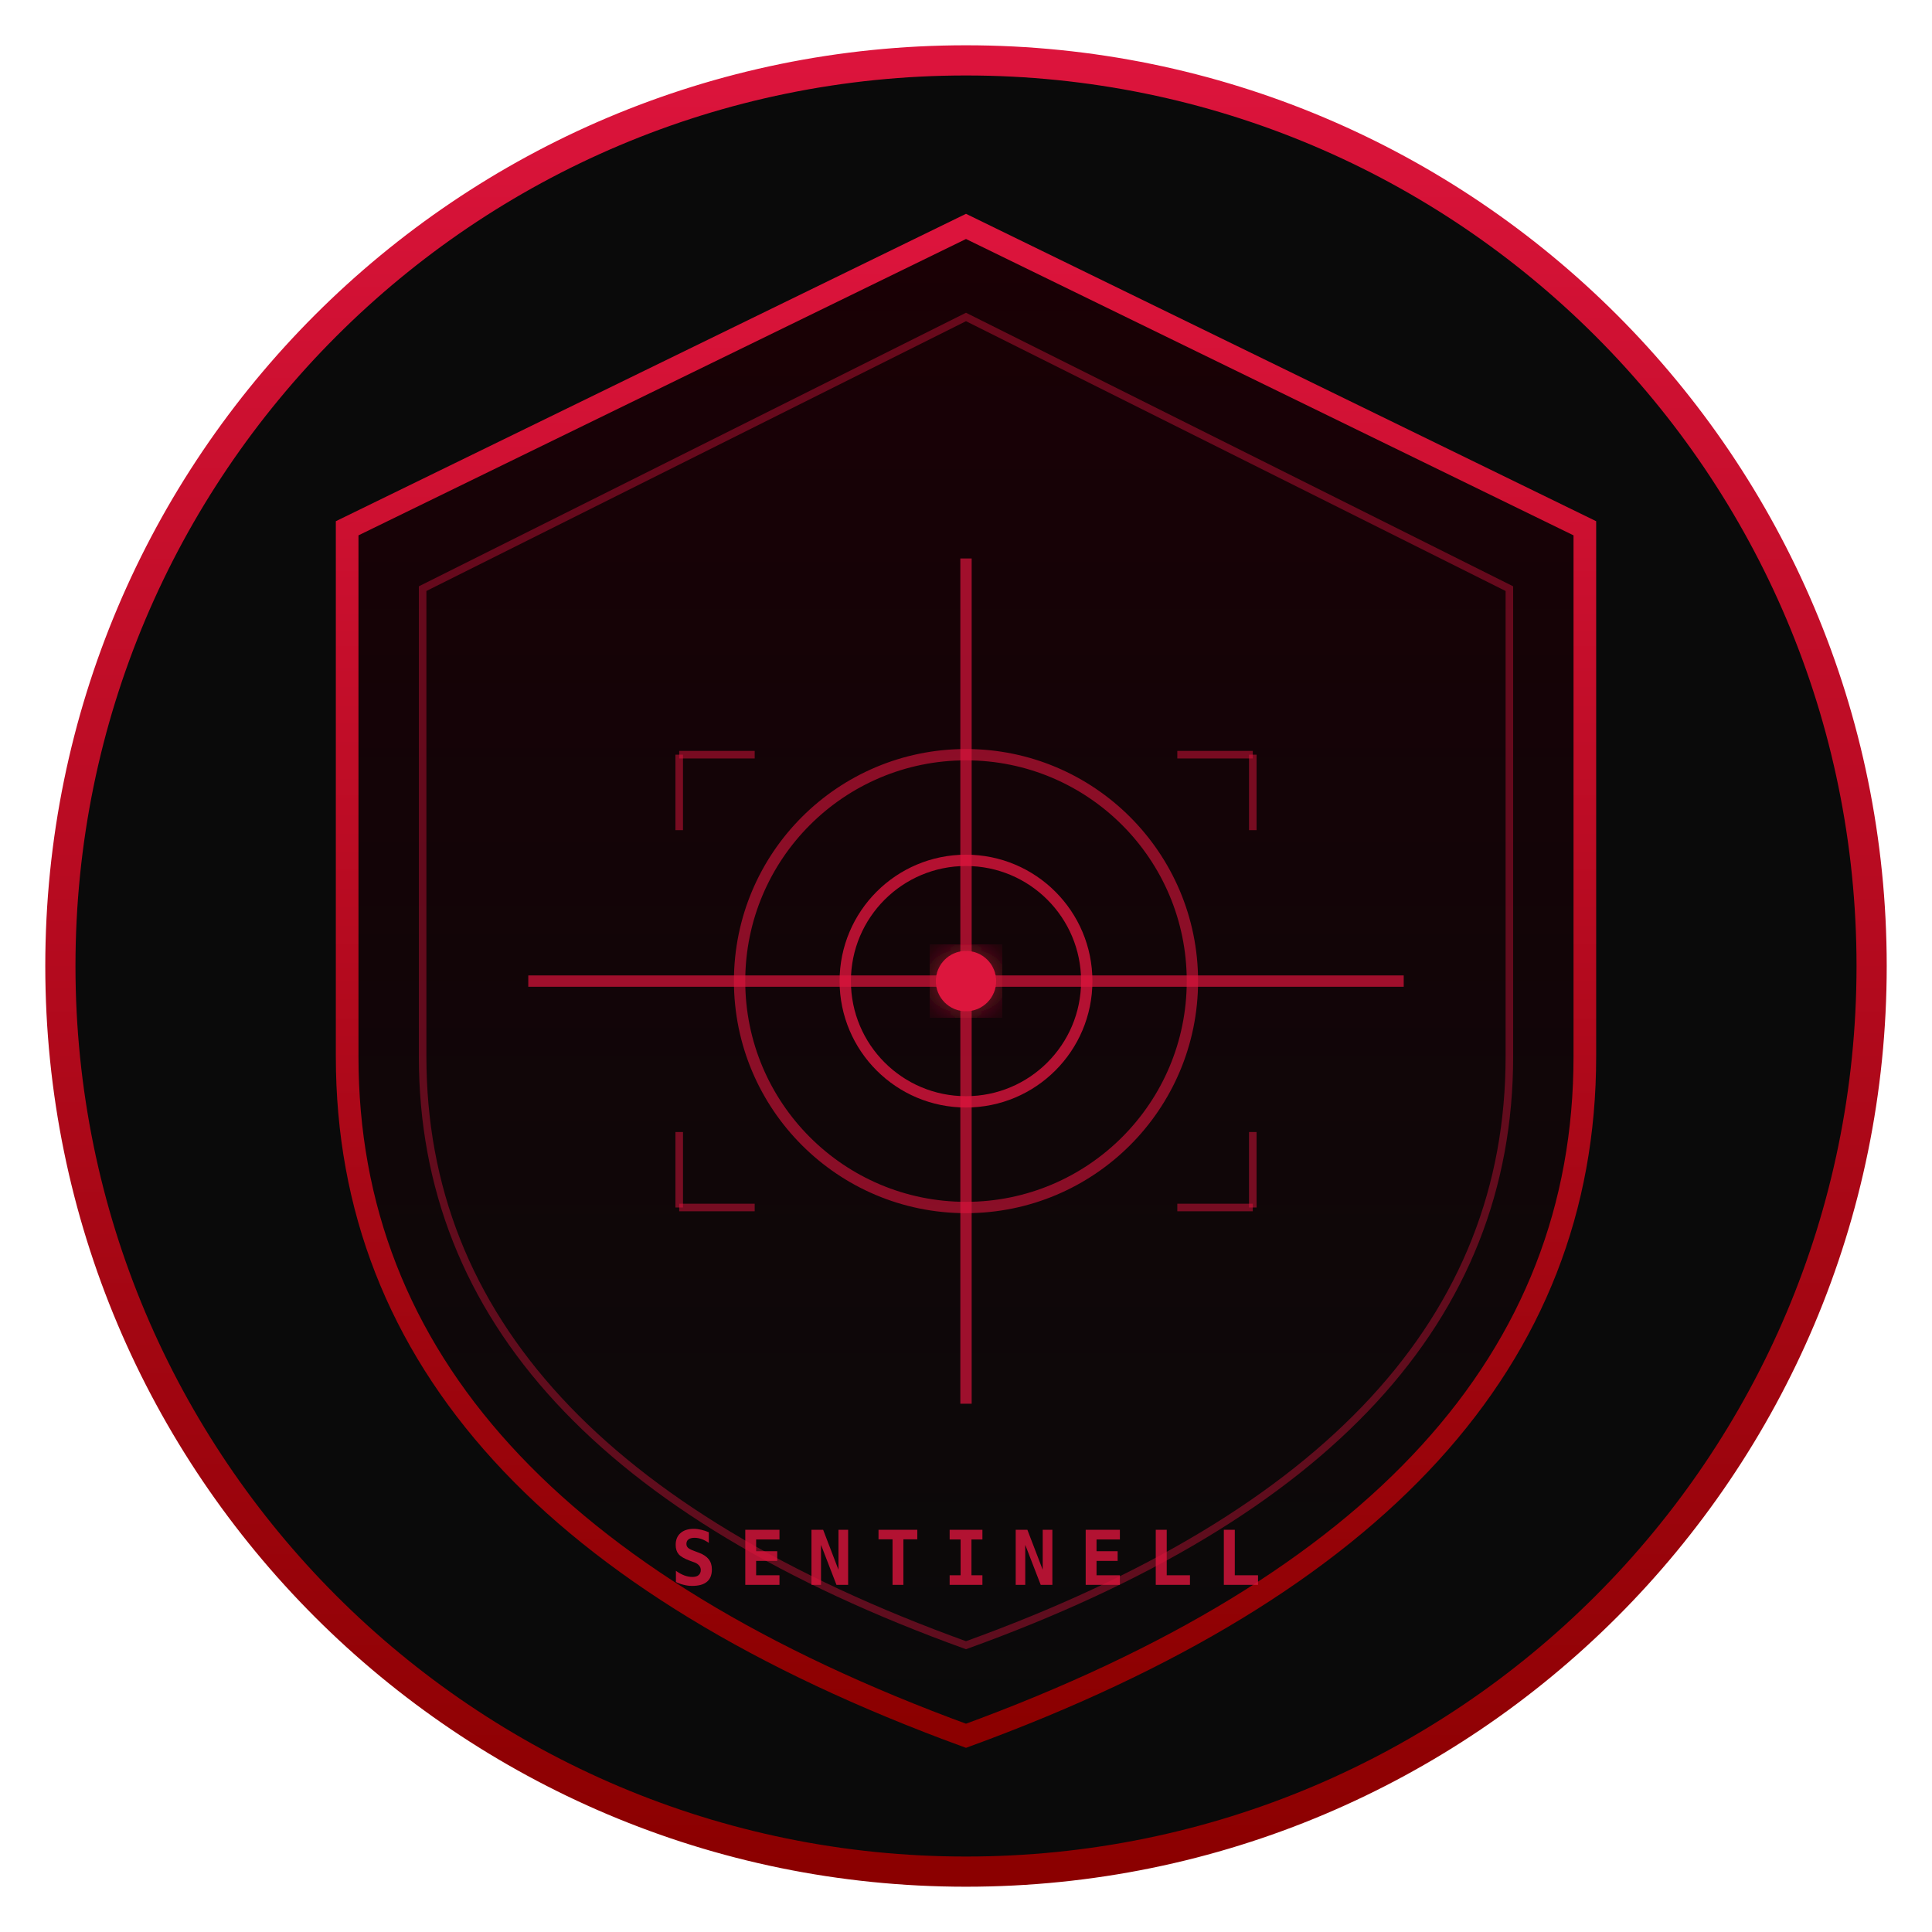
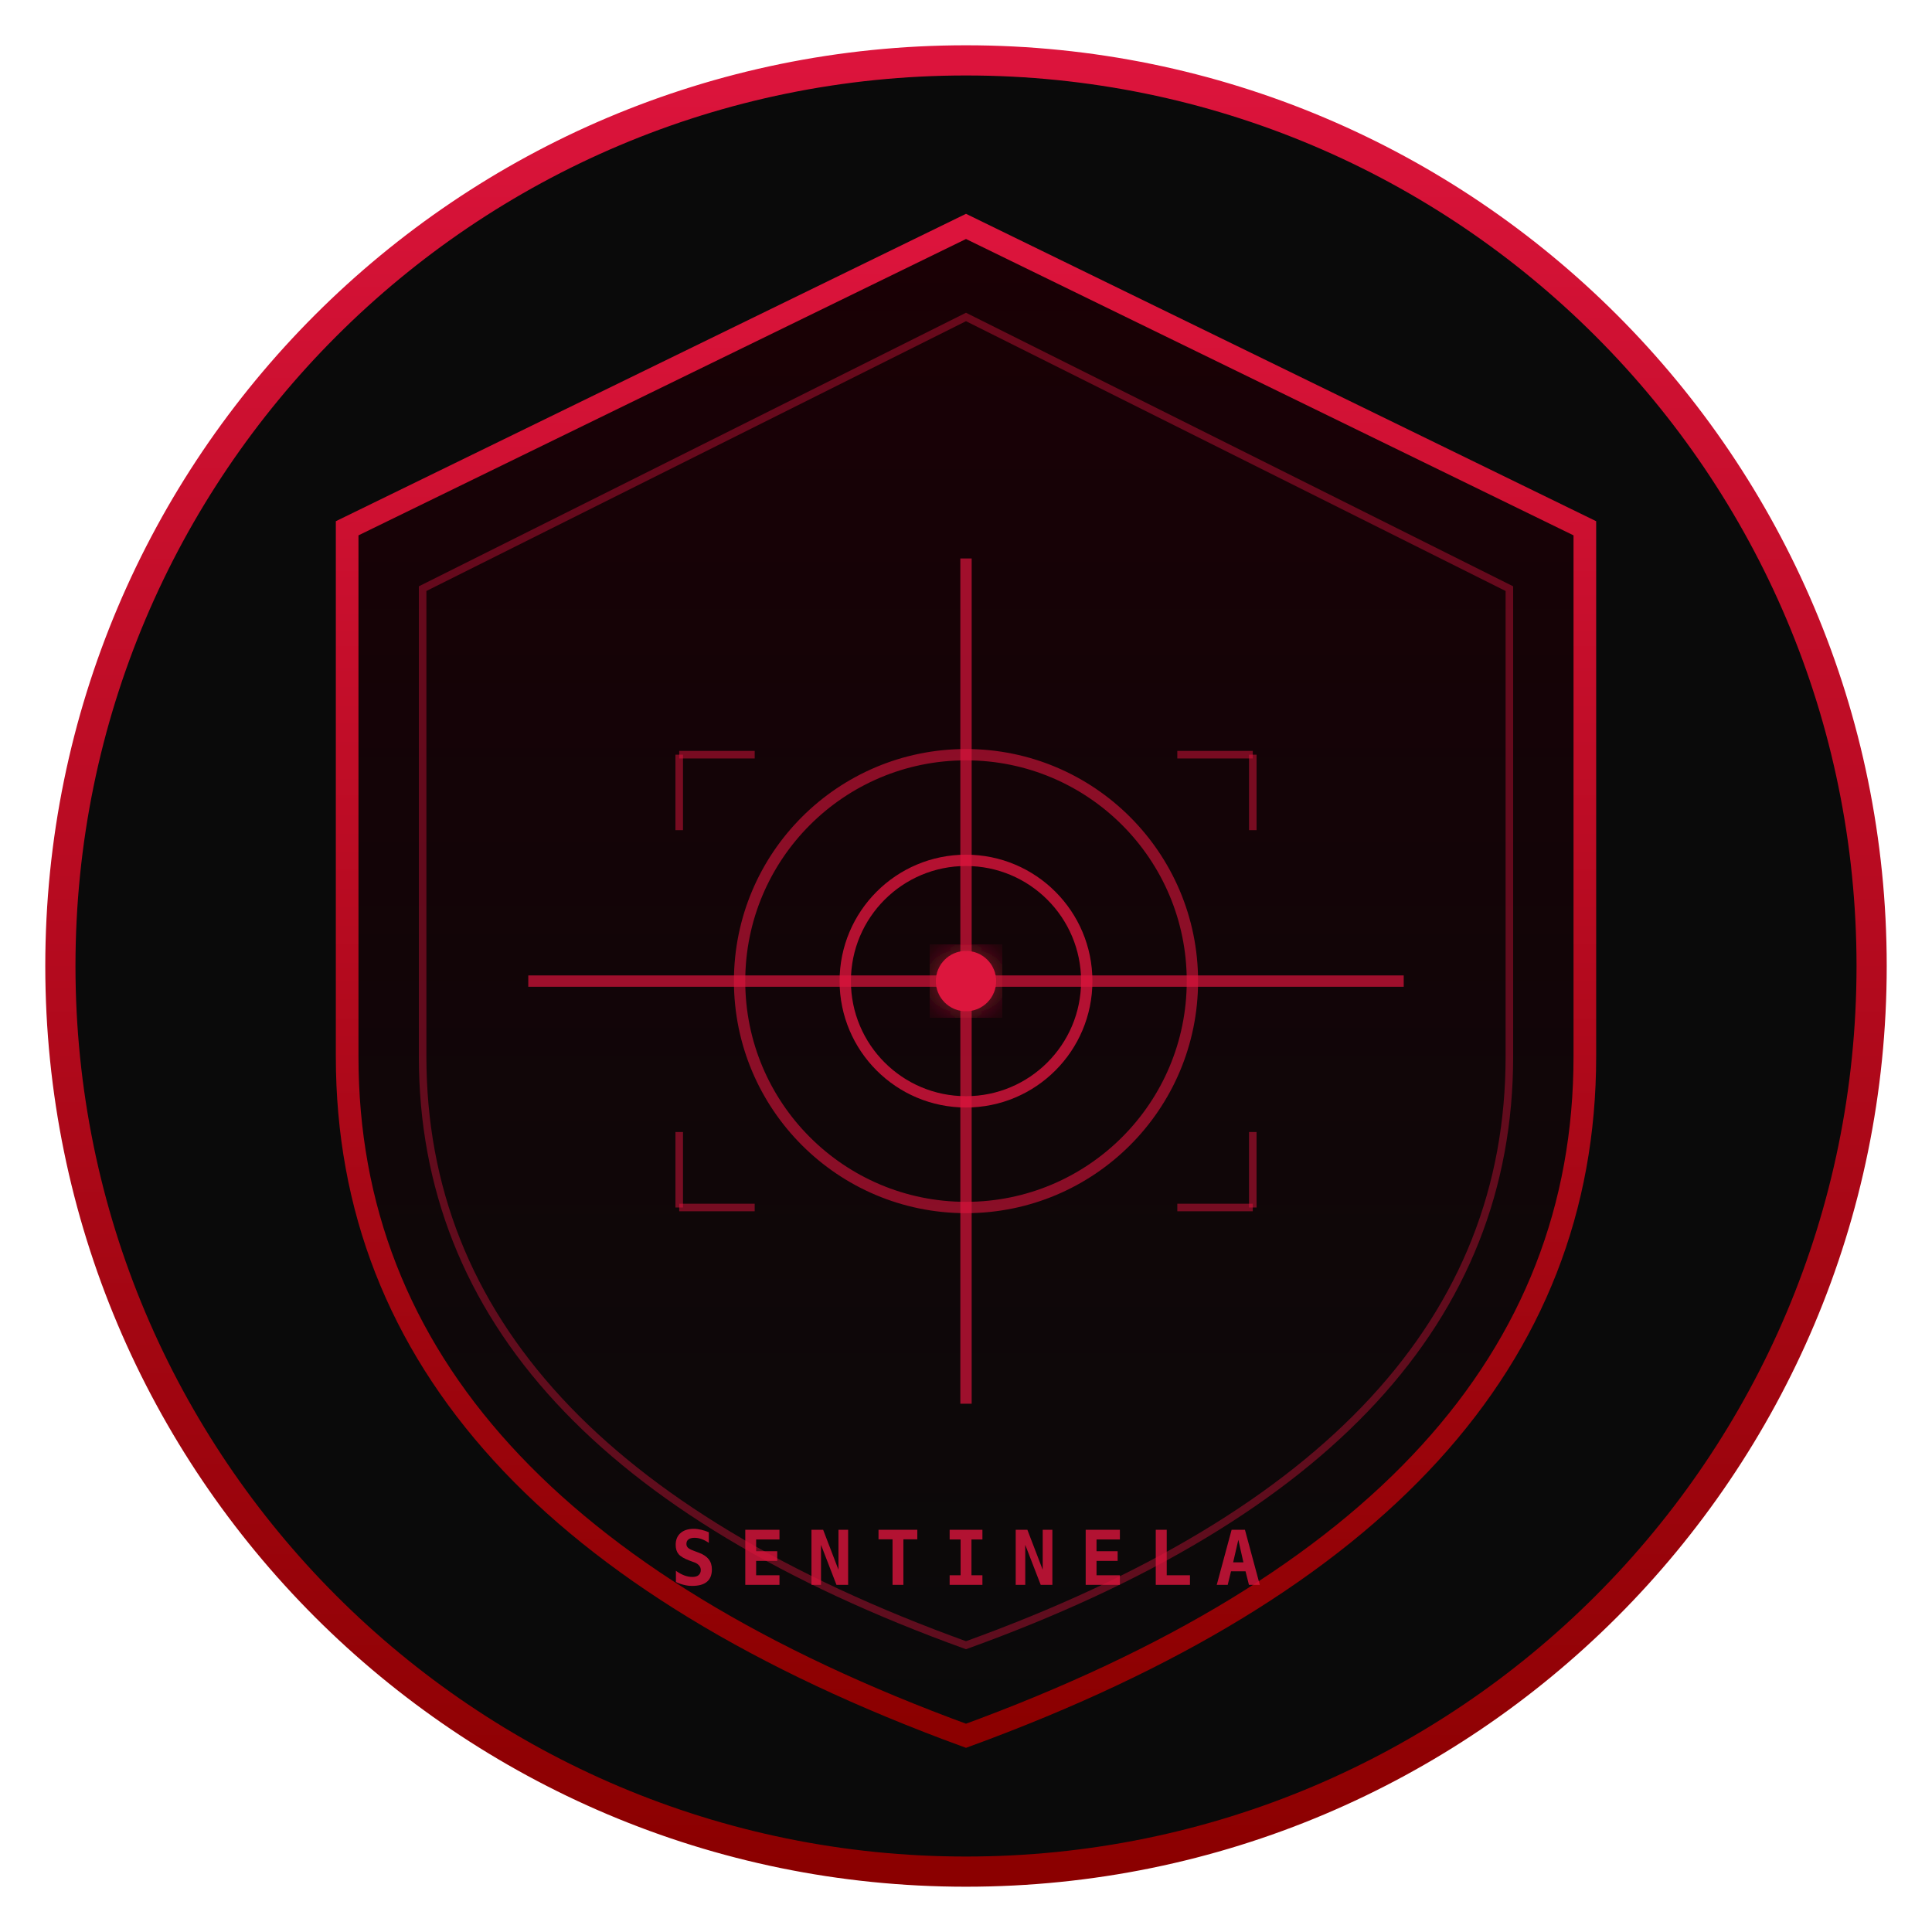
<svg xmlns="http://www.w3.org/2000/svg" viewBox="0 0 256 256" width="256" height="256">
  <defs>
    <linearGradient id="shieldGrad" x1="0%" y1="0%" x2="0%" y2="100%">
      <stop offset="0%" style="stop-color:#DC143C;stop-opacity:1" />
      <stop offset="100%" style="stop-color:#8B0000;stop-opacity:1" />
    </linearGradient>
    <linearGradient id="innerGrad" x1="0%" y1="0%" x2="0%" y2="100%">
      <stop offset="0%" style="stop-color:#1a0005;stop-opacity:1" />
      <stop offset="100%" style="stop-color:#0a0a0a;stop-opacity:1" />
    </linearGradient>
    <filter id="glow">
      <feGaussianBlur stdDeviation="3" result="coloredBlur" />
      <feMerge>
        <feMergeNode in="coloredBlur" />
        <feMergeNode in="SourceGraphic" />
      </feMerge>
    </filter>
  </defs>
  <circle cx="128" cy="128" r="120" fill="#0a0a0a" stroke="url(#shieldGrad)" stroke-width="4" />
  <path d="M128 30 L210 70 L210 140 Q210 200 128 230 Q46 200 46 140 L46 70 Z" fill="url(#innerGrad)" stroke="url(#shieldGrad)" stroke-width="3" />
  <path d="M128 42 L200 78 L200 140 Q200 192 128 218 Q56 192 56 140 L56 78 Z" fill="none" stroke="#DC143C" stroke-width="1" opacity="0.4" />
  <line x1="70" y1="130" x2="186" y2="130" stroke="#DC143C" stroke-width="1.5" opacity="0.7" />
  <line x1="128" y1="74" x2="128" y2="186" stroke="#DC143C" stroke-width="1.5" opacity="0.7" />
  <circle cx="128" cy="130" r="30" fill="none" stroke="#DC143C" stroke-width="1.5" opacity="0.6" />
  <circle cx="128" cy="130" r="16" fill="none" stroke="#DC143C" stroke-width="1.5" opacity="0.8" />
  <circle cx="128" cy="130" r="4" fill="#DC143C" filter="url(#glow)" />
  <line x1="90" y1="100" x2="100" y2="100" stroke="#DC143C" stroke-width="1" opacity="0.5" />
  <line x1="90" y1="100" x2="90" y2="110" stroke="#DC143C" stroke-width="1" opacity="0.5" />
  <line x1="166" y1="100" x2="156" y2="100" stroke="#DC143C" stroke-width="1" opacity="0.5" />
  <line x1="166" y1="100" x2="166" y2="110" stroke="#DC143C" stroke-width="1" opacity="0.5" />
  <line x1="90" y1="160" x2="100" y2="160" stroke="#DC143C" stroke-width="1" opacity="0.5" />
  <line x1="90" y1="160" x2="90" y2="150" stroke="#DC143C" stroke-width="1" opacity="0.5" />
  <line x1="166" y1="160" x2="156" y2="160" stroke="#DC143C" stroke-width="1" opacity="0.5" />
  <line x1="166" y1="160" x2="166" y2="150" stroke="#DC143C" stroke-width="1" opacity="0.5" />
-   <text x="128" y="210" text-anchor="middle" fill="#DC143C" font-family="monospace" font-size="10" font-weight="bold" letter-spacing="3" opacity="0.8">SENTINELL</text>
+   <text x="128" y="210" text-anchor="middle" fill="#DC143C" font-family="monospace" font-size="10" font-weight="bold" letter-spacing="3" opacity="0.8">SENTINELA</text>
</svg>
